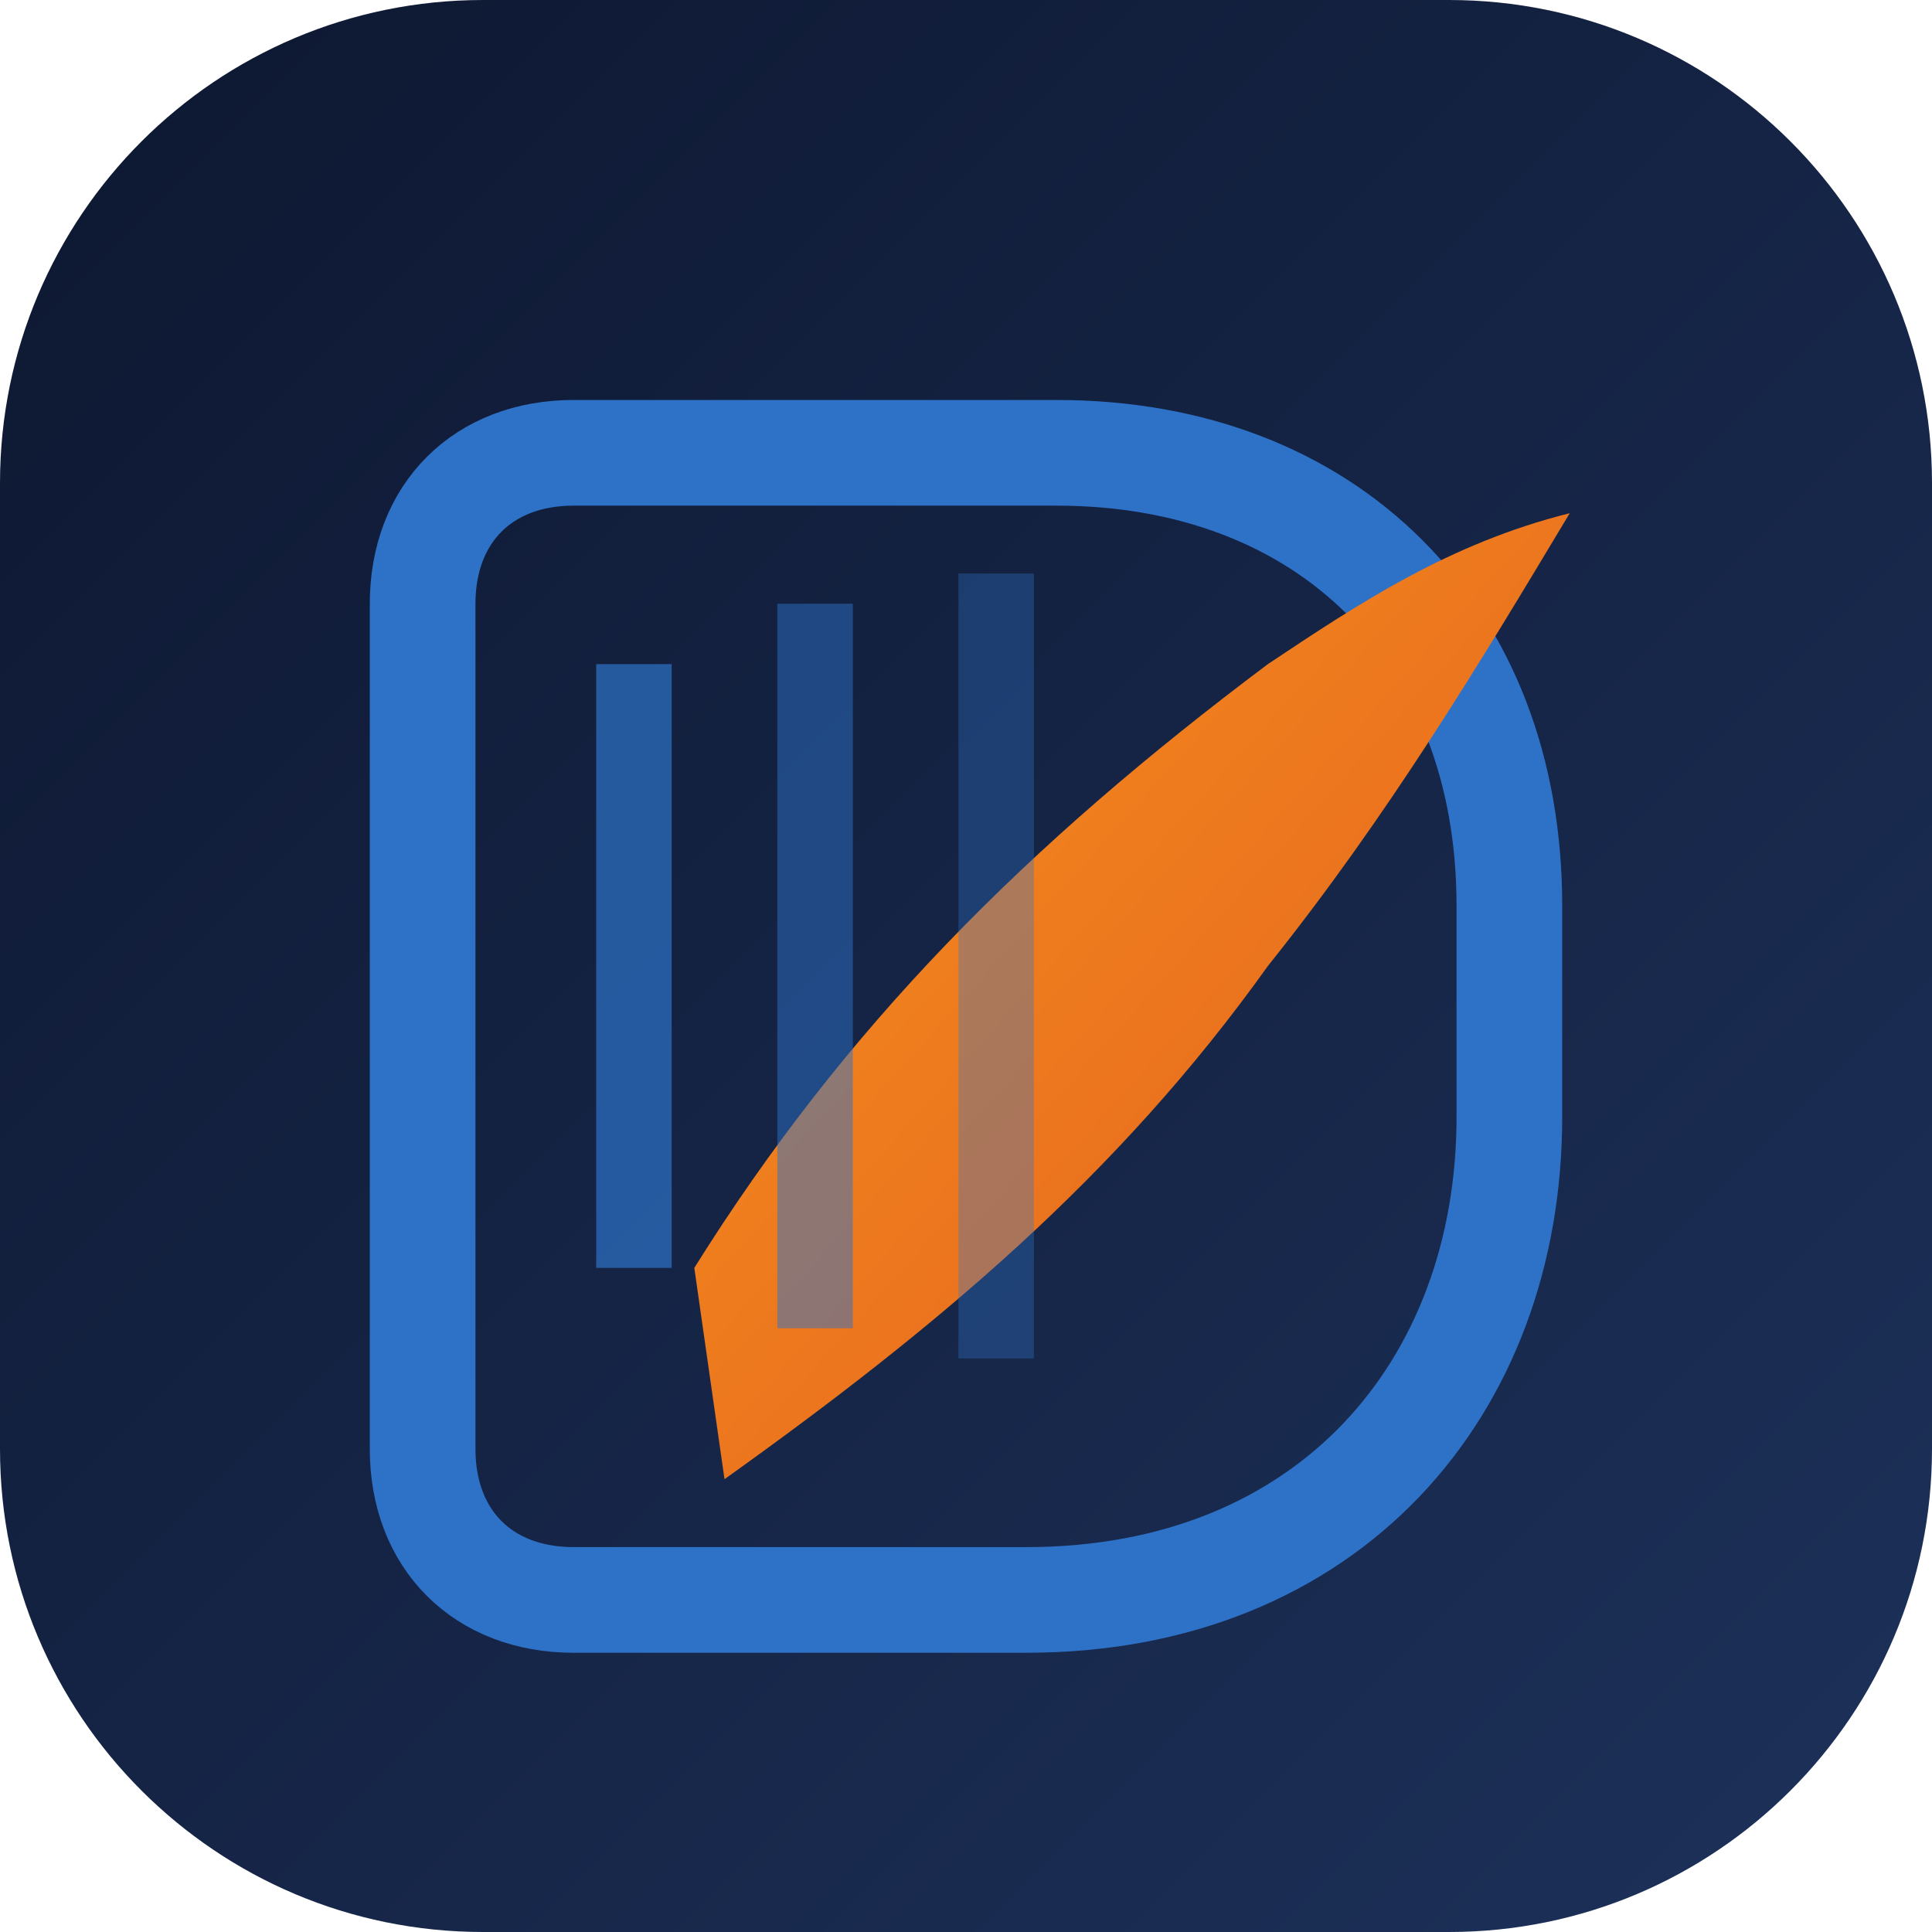
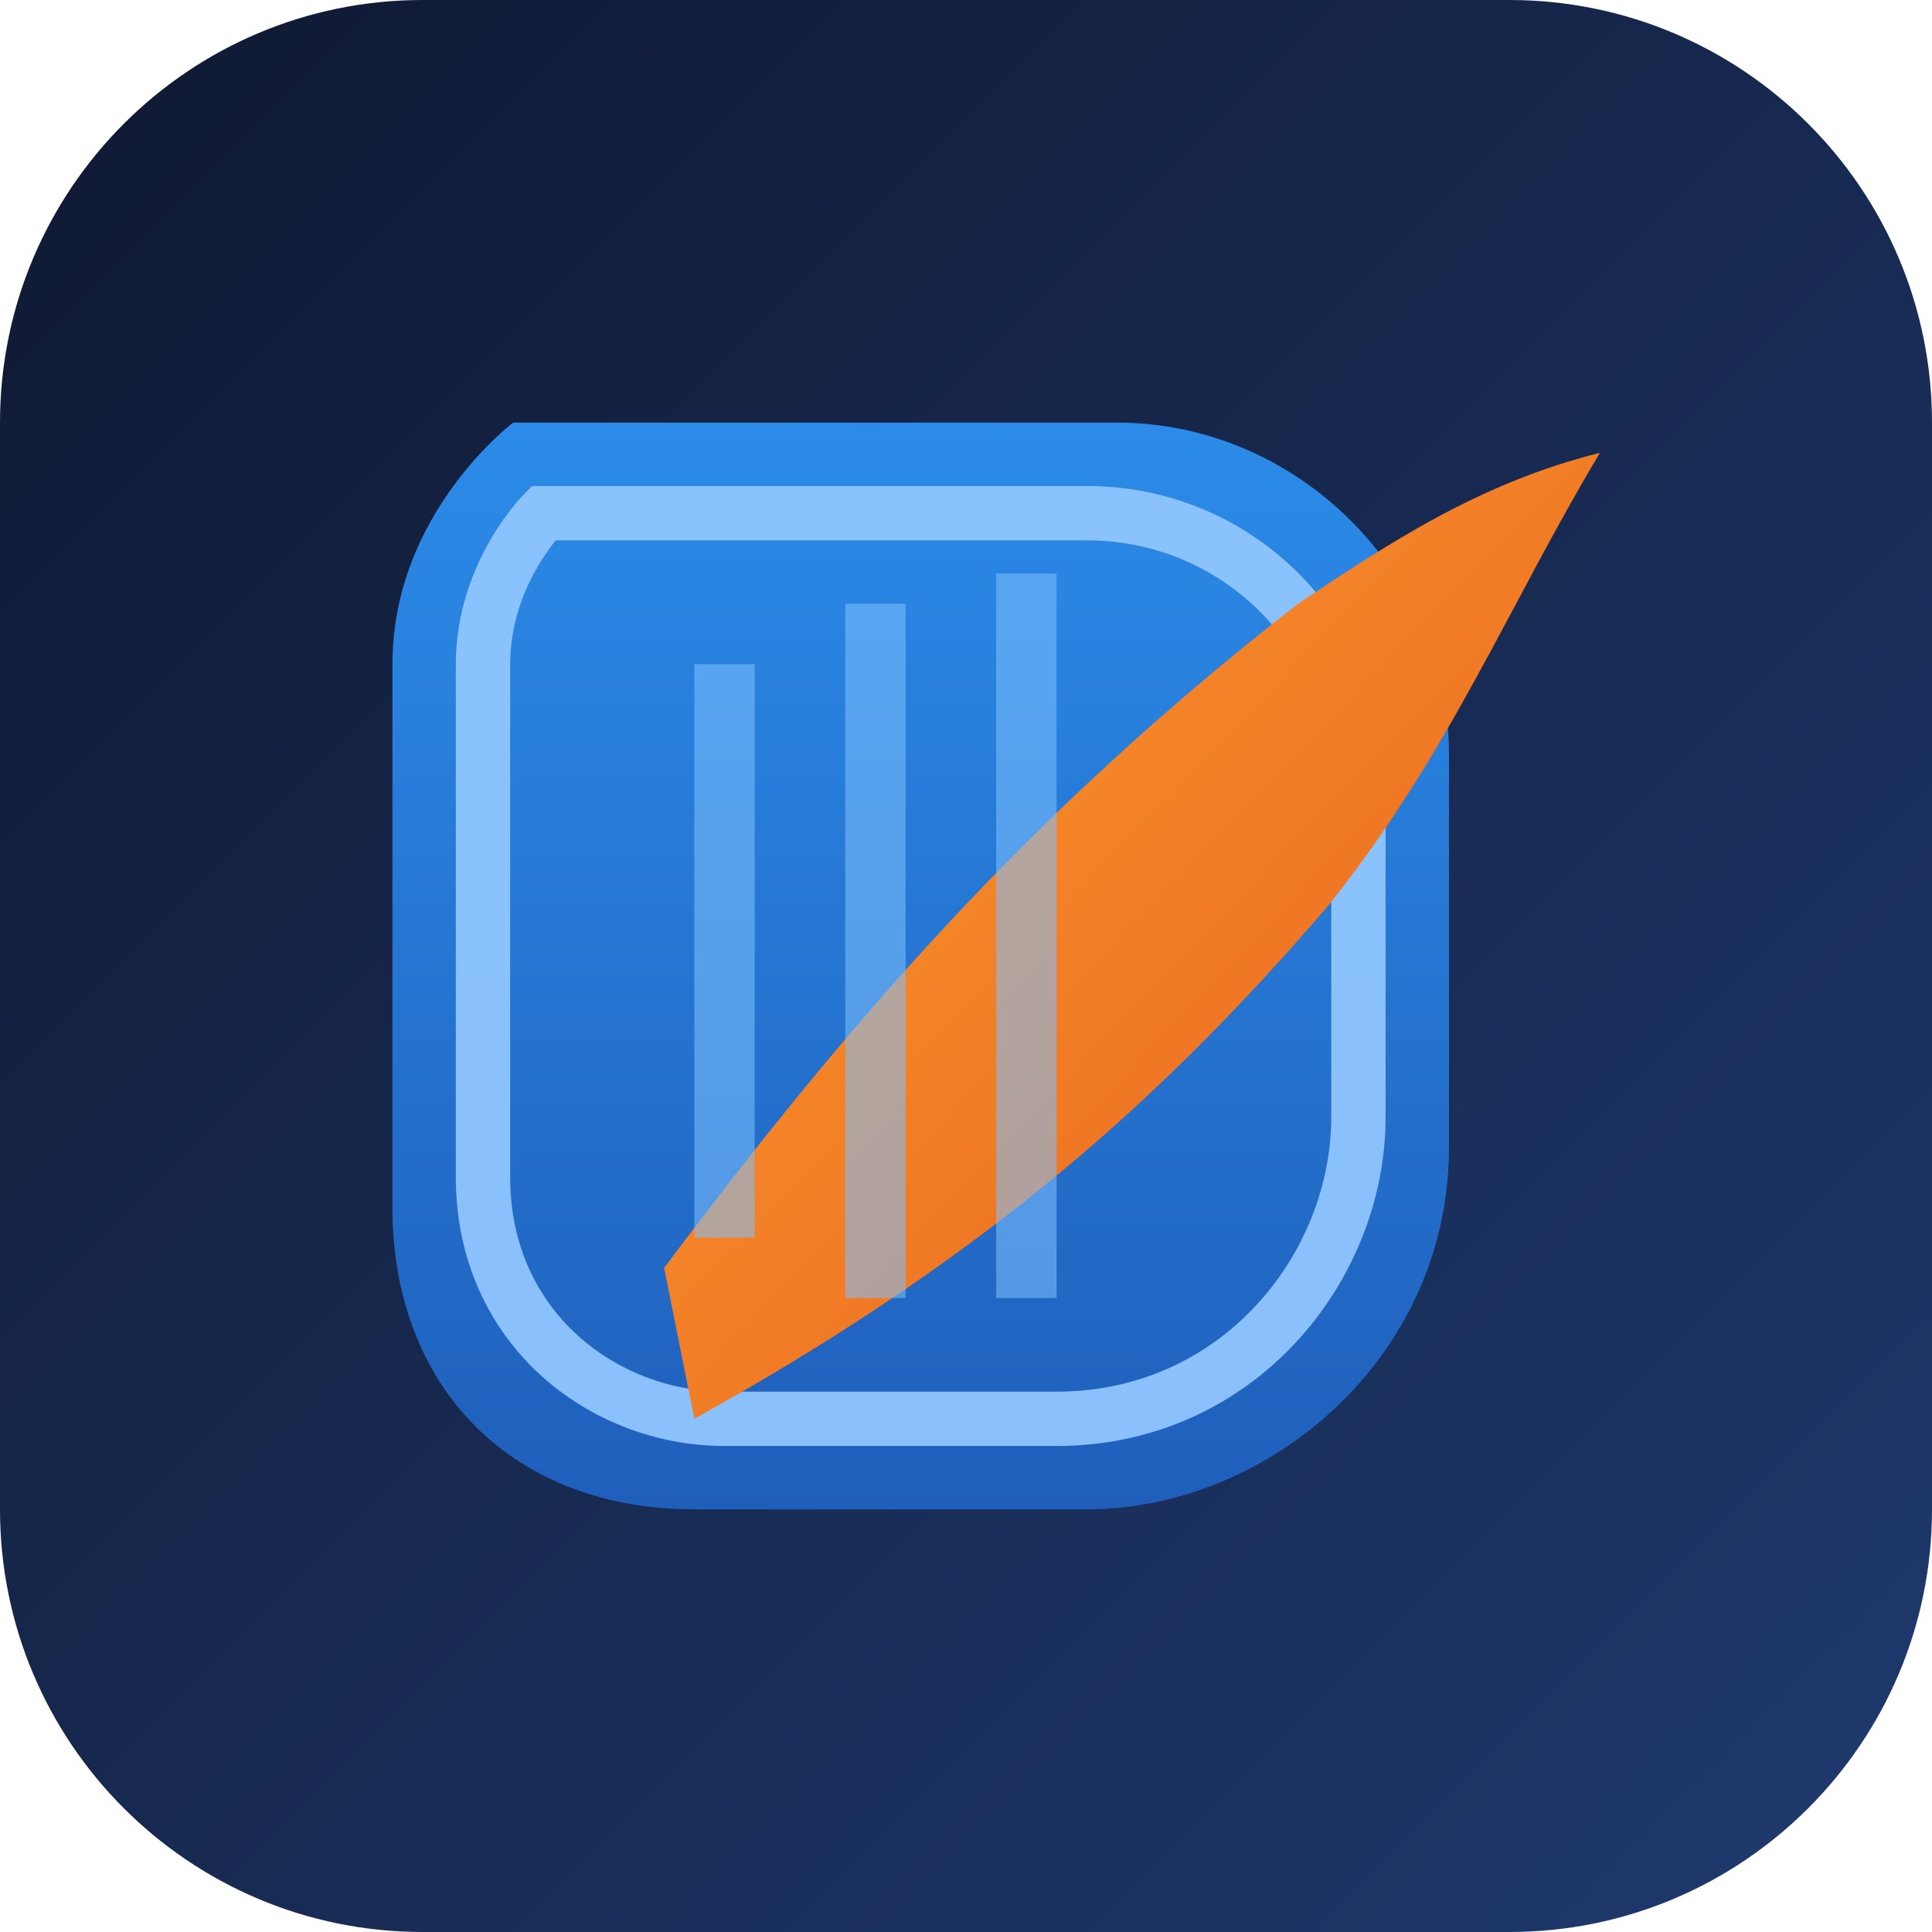
<svg xmlns="http://www.w3.org/2000/svg" viewBox="0 0 64 64" role="img" aria-label="A/C Radiamex">
  <defs>
    <linearGradient id="bg" x1="0" y1="0" x2="1" y2="1">
-       <stop offset="0%" stop-color="#0d1730" />
-       <stop offset="100%" stop-color="#1d315a" />
+       <stop offset="0%" stop-color="#0f1831" />
+       <stop offset="100%" stop-color="#1f3a6f" />
    </linearGradient>
-     <linearGradient id="accent" x1="0" y1="0" x2="1" y2="1">
-       <stop offset="0%" stop-color="#f7931e" />
-       <stop offset="100%" stop-color="#e25b1e" />
+     <linearGradient id="shield" x1="0" y1="0" x2="0" y2="1">
+       <stop offset="0%" stop-color="#2c8be8" />
+       <stop offset="100%" stop-color="#1f5fbb" />
+     </linearGradient>
+     <linearGradient id="arrow" x1="0" y1="0" x2="1" y2="1">
+       <stop offset="0%" stop-color="#ff9f2f" />
+       <stop offset="100%" stop-color="#e45b1e" />
    </linearGradient>
  </defs>
-   <rect width="64" height="64" rx="16" fill="url(#bg)" />
-   <path d="M19 15h16c9 0 15 6 15 15v7c0 9-6 16-16 16H19c-3 0-5-2-5-5V20c0-3 2-5 5-5Z" fill="none" stroke="#2e72c8" stroke-width="3.5" />
-   <path d="M23 42c5-8 11-14 19-20 3-2 6-4 10-5-3 5-6 10-10 15-5 7-11 12-18 17Z" fill="url(#accent)" />
-   <path d="M21 22v20" stroke="#2e72c8" stroke-width="2.5" opacity=".7" />
-   <path d="M27 20v24" stroke="#2e72c8" stroke-width="2.5" opacity=".5" />
-   <path d="M33 19v26" stroke="#2e72c8" stroke-width="2.5" opacity=".35" />
+   <rect width="64" height="64" rx="14" fill="url(#bg)" />
+   <path d="M17 14h20c6 0 11 5 11 11v13c0 7-6 12-12 12H23c-6 0-10-4-10-10V22c0-5 4-8 4-8z" fill="url(#shield)" />
+   <path d="M18 17h18c5 0 9 4 9 9v11c0 5-4 10-10 10H24c-4 0-8-3-8-8V22c0-3 2-5 2-5z" fill="none" stroke="#8fc5ff" stroke-width="1.8" opacity=".95" />
+   <path d="M22 42c6-8 12-15 21-22 3-2 6-4 10-5-3 5-5 10-9 15-6 7-12 12-21 17z" fill="url(#arrow)" />
+   <path d="M24 22v19M29 20v23M34 19v24" stroke="#7dc1ff" stroke-width="2" opacity=".55" />
</svg>
